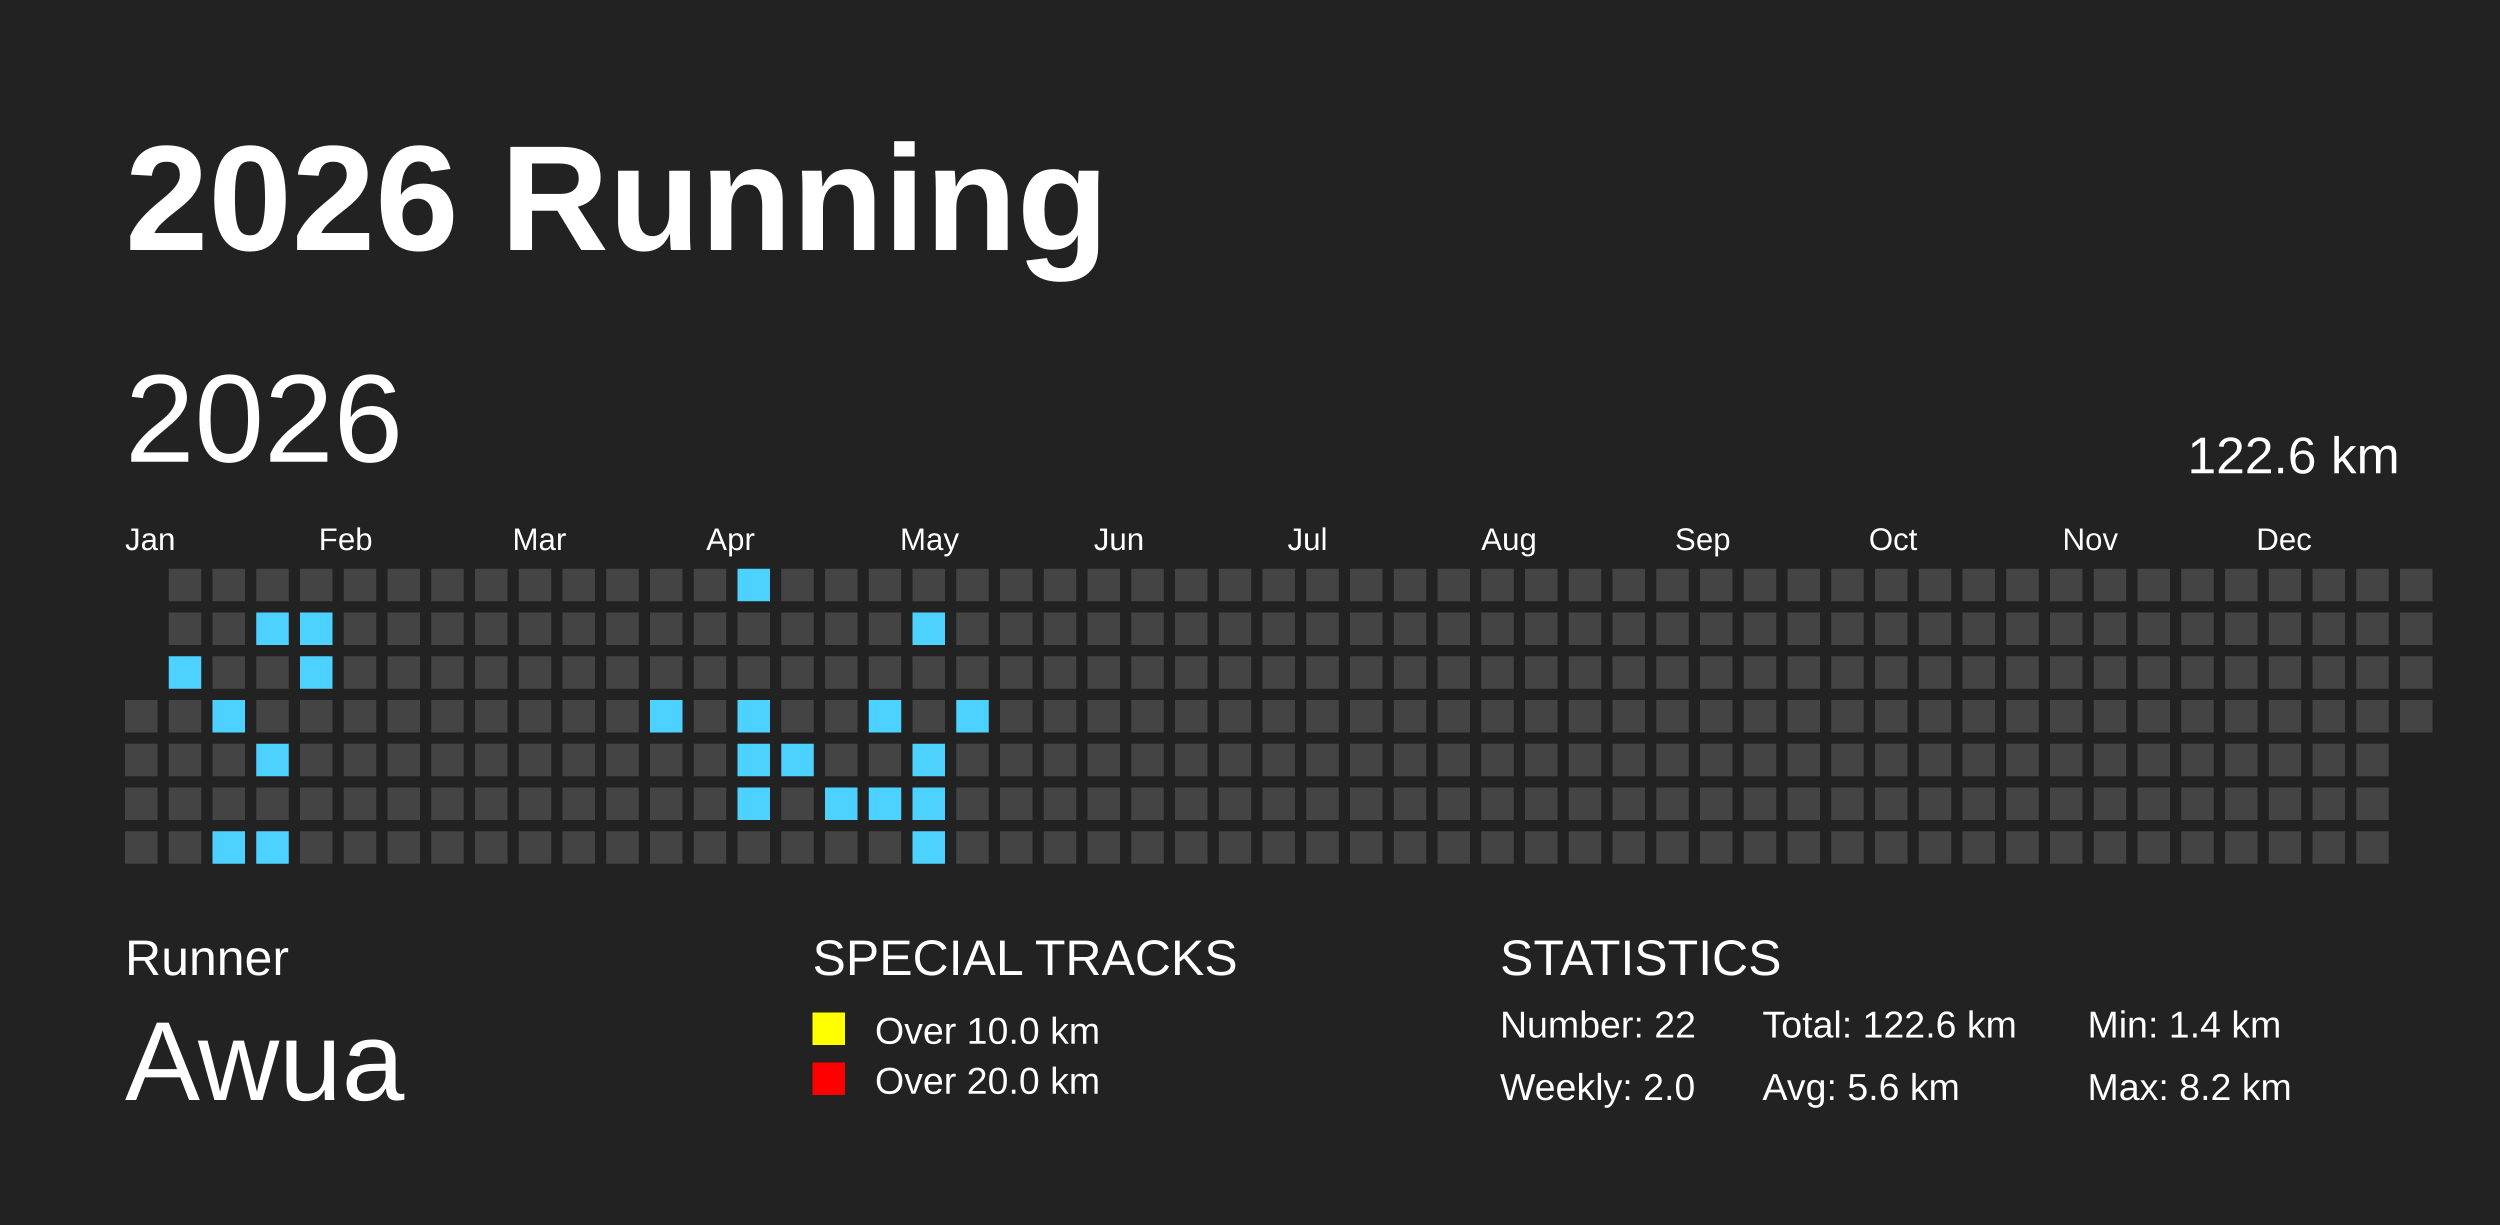
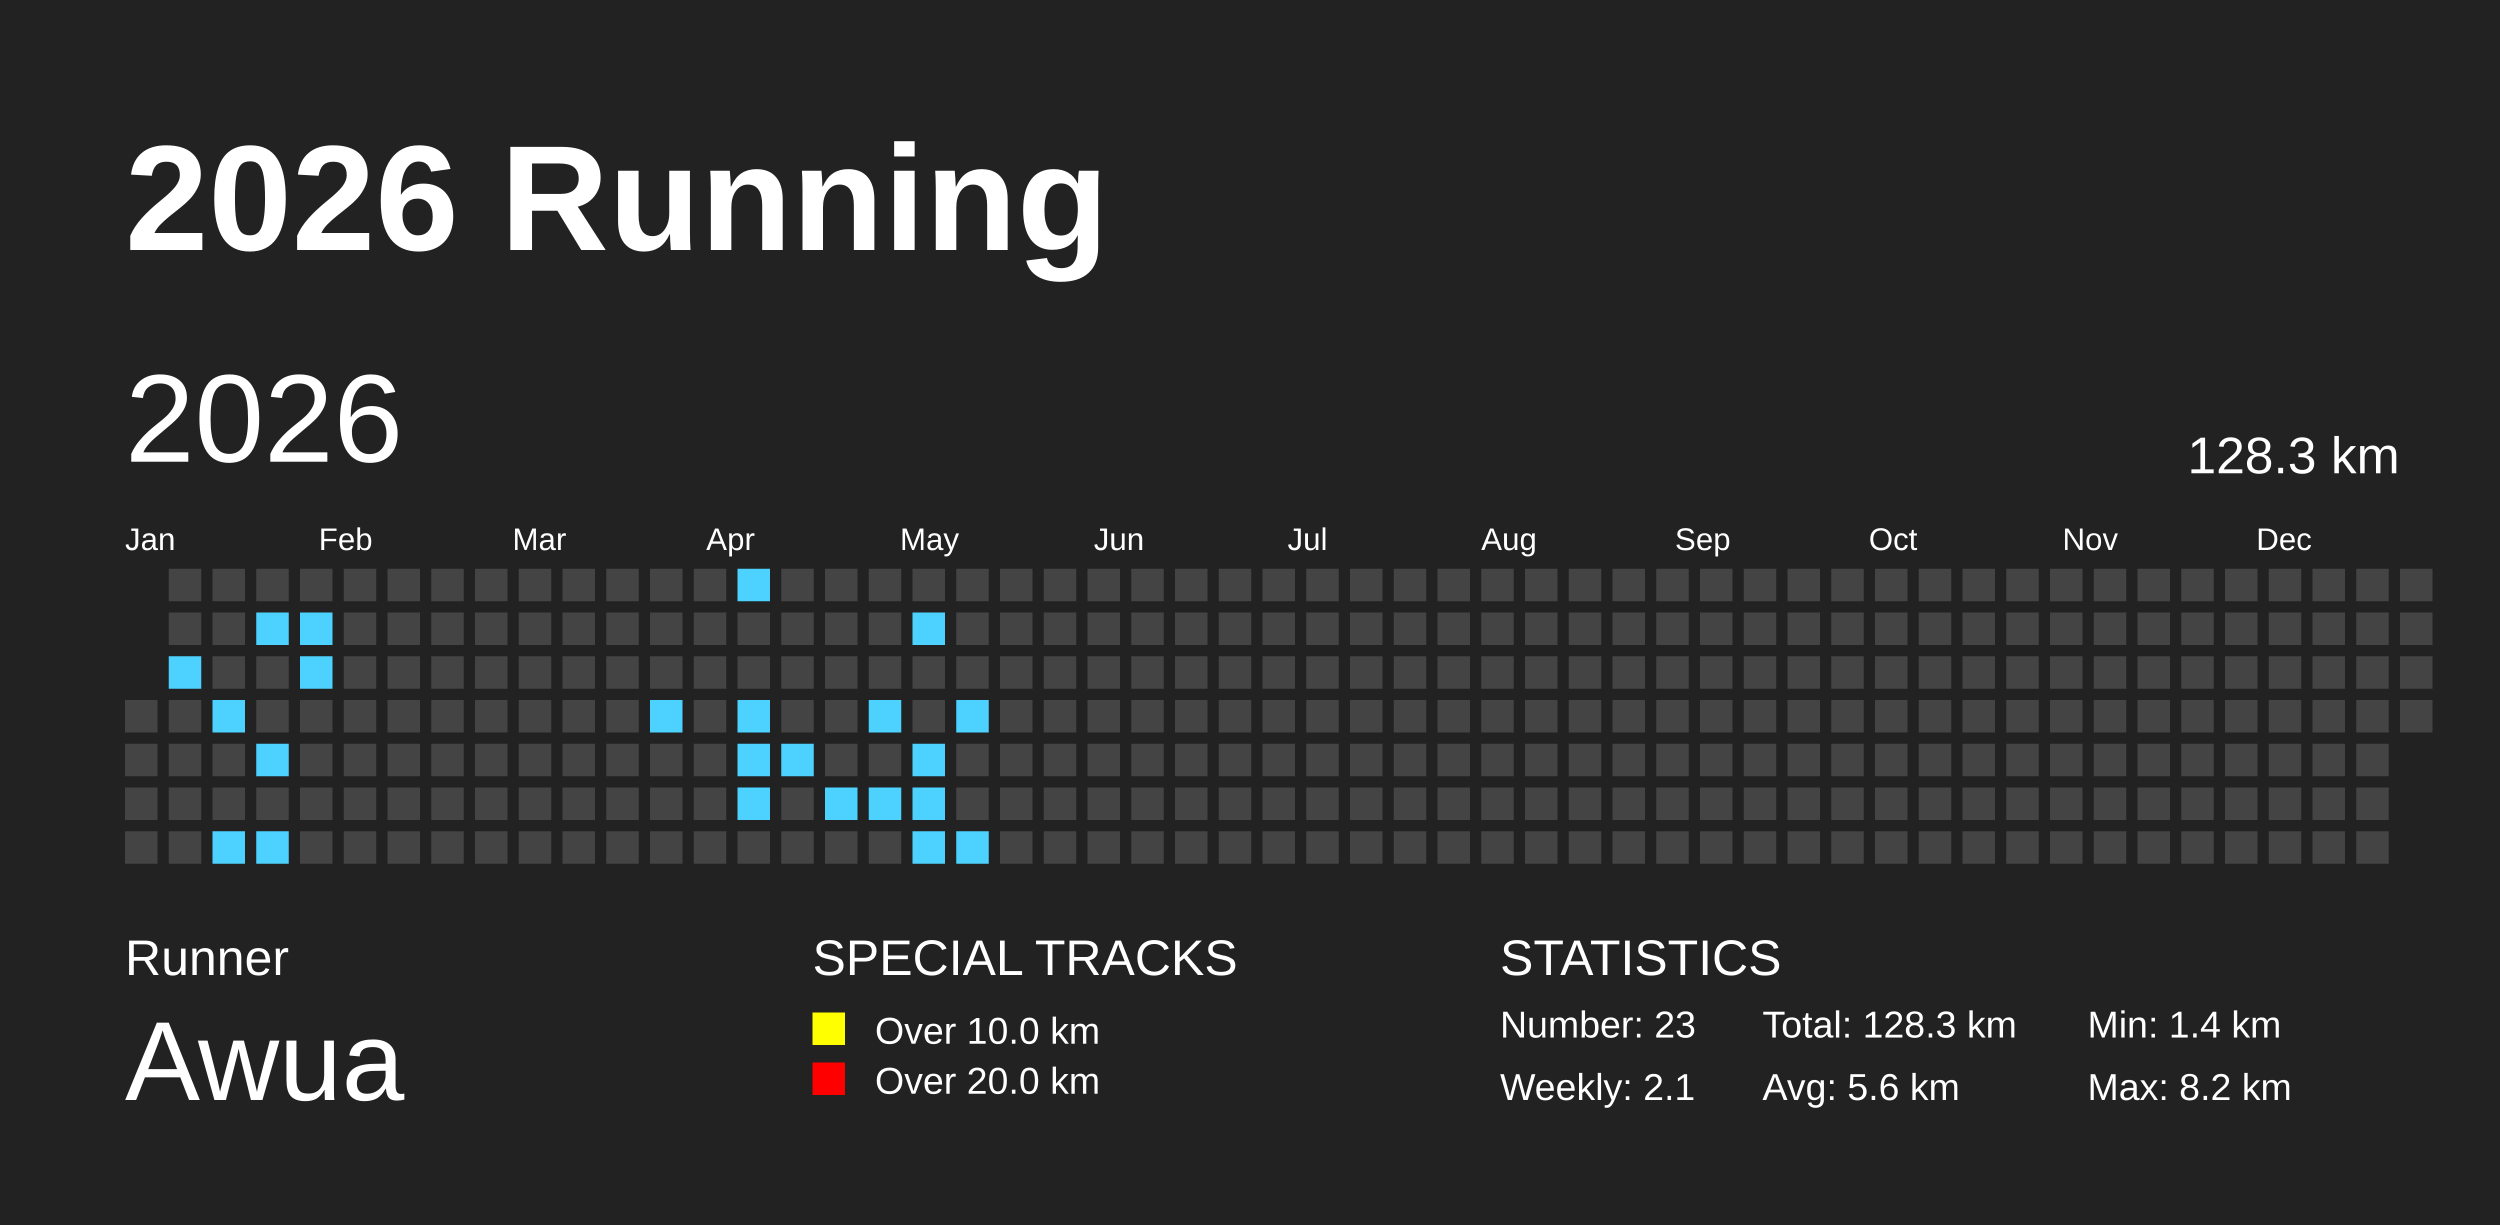
<svg xmlns="http://www.w3.org/2000/svg" baseProfile="full" height="98mm" version="1.1" viewBox="0,0,200,98" width="200mm">
  <defs />
  <rect fill="#222222" height="98" width="200" x="0" y="0" />
  <text fill="#FFFFFF" style="font-size:12px; font-family:Arial; font-weight:bold;" x="10" y="20">2026 Running</text>
  <text fill="#FFFFFF" style="font-size:4px; font-family:Arial" x="10" y="78">Runner</text>
  <text fill="#FFFFFF" style="font-size:9px; font-family:Arial" x="10" y="88">Awua</text>
  <text fill="#FFFFFF" style="font-size:4px; font-family:Arial" x="65" y="78">SPECIAL TRACKS</text>
  <rect fill="yellow" height="2.6" width="2.6" x="65" y="81" />
  <text fill="#FFFFFF" style="font-size:3px; font-family:Arial" x="70" y="83.5">Over 10.0 km</text>
  <rect fill="red" height="2.6" width="2.6" x="65" y="85" />
  <text fill="#FFFFFF" style="font-size:3px; font-family:Arial" x="70" y="87.5">Over 20.0 km</text>
  <text fill="#FFFFFF" style="font-size:4px; font-family:Arial" x="120" y="78">STATISTICS</text>
-   <text fill="#FFFFFF" style="font-size:3px; font-family:Arial" x="120" y="83">Number: 22</text>
-   <text fill="#FFFFFF" style="font-size:3px; font-family:Arial" x="120" y="88">Weekly: 2.0</text>
-   <text fill="#FFFFFF" style="font-size:3px; font-family:Arial" x="141" y="83">Total: 122.6 km</text>
+   <text fill="#FFFFFF" style="font-size:3px; font-family:Arial" x="120" y="83">Number: 23</text>
+   <text fill="#FFFFFF" style="font-size:3px; font-family:Arial" x="120" y="88">Weekly: 2.1</text>
+   <text fill="#FFFFFF" style="font-size:3px; font-family:Arial" x="141" y="83">Total: 128.3 km</text>
  <text fill="#FFFFFF" style="font-size:3px; font-family:Arial" x="141" y="88">Avg: 5.6 km</text>
  <text fill="#FFFFFF" style="font-size:3px; font-family:Arial" x="167" y="83">Min: 1.4 km</text>
  <text fill="#FFFFFF" style="font-size:3px; font-family:Arial" x="167" y="88">Max: 8.2 km</text>
  <text dominant-baseline="hanging" fill="#FFFFFF" style="font-size:10.0px; font-family:Arial;" x="10" y="30">2026</text>
-   <text dominant-baseline="hanging" fill="#FFFFFF" style="font-size:4.125px; font-family:Arial;" x="175" y="35">122.6 km</text>
+   <text dominant-baseline="hanging" fill="#FFFFFF" style="font-size:4.125px; font-family:Arial;" x="175" y="35">128.3 km</text>
  <text fill="#FFFFFF" style="font-size:2.5px; font-family:Arial" x="10.0" y="44">Jan</text>
  <text fill="#FFFFFF" style="font-size:2.5px; font-family:Arial" x="25.5" y="44">Feb</text>
  <text fill="#FFFFFF" style="font-size:2.5px; font-family:Arial" x="41.0" y="44">Mar</text>
  <text fill="#FFFFFF" style="font-size:2.5px; font-family:Arial" x="56.5" y="44">Apr</text>
  <text fill="#FFFFFF" style="font-size:2.5px; font-family:Arial" x="72.0" y="44">May</text>
  <text fill="#FFFFFF" style="font-size:2.5px; font-family:Arial" x="87.5" y="44">Jun</text>
  <text fill="#FFFFFF" style="font-size:2.5px; font-family:Arial" x="103.0" y="44">Jul</text>
  <text fill="#FFFFFF" style="font-size:2.5px; font-family:Arial" x="118.5" y="44">Aug</text>
  <text fill="#FFFFFF" style="font-size:2.5px; font-family:Arial" x="134.0" y="44">Sep</text>
  <text fill="#FFFFFF" style="font-size:2.5px; font-family:Arial" x="149.5" y="44">Oct</text>
  <text fill="#FFFFFF" style="font-size:2.5px; font-family:Arial" x="165.0" y="44">Nov</text>
  <text fill="#FFFFFF" style="font-size:2.5px; font-family:Arial" x="180.5" y="44">Dec</text>
  <rect fill="#444444" height="2.6" width="2.6" x="10.0" y="56.0" />
  <rect fill="#444444" height="2.6" width="2.6" x="10.0" y="59.5" />
  <rect fill="#444444" height="2.6" width="2.6" x="10.0" y="63.0" />
  <rect fill="#444444" height="2.6" width="2.6" x="10.0" y="66.5" />
  <rect fill="#444444" height="2.6" width="2.6" x="13.5" y="45.5" />
  <rect fill="#444444" height="2.6" width="2.6" x="13.5" y="49.0" />
  <rect fill="#4DD2FF" height="2.6" width="2.6" x="13.5" y="52.5" />
  <rect fill="#444444" height="2.6" width="2.6" x="13.5" y="56.0" />
  <rect fill="#444444" height="2.6" width="2.6" x="13.5" y="59.5" />
  <rect fill="#444444" height="2.6" width="2.6" x="13.5" y="63.0" />
  <rect fill="#444444" height="2.6" width="2.6" x="13.5" y="66.5" />
  <rect fill="#444444" height="2.6" width="2.6" x="17.0" y="45.5" />
  <rect fill="#444444" height="2.6" width="2.6" x="17.0" y="49.0" />
  <rect fill="#444444" height="2.6" width="2.6" x="17.0" y="52.5" />
  <rect fill="#4DD2FF" height="2.6" width="2.6" x="17.0" y="56.0" />
  <rect fill="#444444" height="2.6" width="2.6" x="17.0" y="59.5" />
  <rect fill="#444444" height="2.6" width="2.6" x="17.0" y="63.0" />
  <rect fill="#4DD2FF" height="2.6" width="2.6" x="17.0" y="66.5" />
  <rect fill="#444444" height="2.6" width="2.6" x="20.5" y="45.5" />
  <rect fill="#4DD2FF" height="2.6" width="2.6" x="20.5" y="49.0" />
  <rect fill="#444444" height="2.6" width="2.6" x="20.5" y="52.5" />
  <rect fill="#444444" height="2.6" width="2.6" x="20.5" y="56.0" />
  <rect fill="#4DD2FF" height="2.6" width="2.6" x="20.5" y="59.5" />
  <rect fill="#444444" height="2.6" width="2.6" x="20.5" y="63.0" />
  <rect fill="#4DD2FF" height="2.6" width="2.6" x="20.5" y="66.5" />
  <rect fill="#444444" height="2.6" width="2.6" x="24.0" y="45.5" />
  <rect fill="#4DD2FF" height="2.6" width="2.6" x="24.0" y="49.0" />
  <rect fill="#4DD2FF" height="2.6" width="2.6" x="24.0" y="52.5" />
  <rect fill="#444444" height="2.6" width="2.6" x="24.0" y="56.0" />
  <rect fill="#444444" height="2.6" width="2.6" x="24.0" y="59.5" />
  <rect fill="#444444" height="2.6" width="2.6" x="24.0" y="63.0" />
  <rect fill="#444444" height="2.6" width="2.6" x="24.0" y="66.5" />
  <rect fill="#444444" height="2.6" width="2.6" x="27.5" y="45.5" />
  <rect fill="#444444" height="2.6" width="2.6" x="27.5" y="49.0" />
  <rect fill="#444444" height="2.6" width="2.6" x="27.5" y="52.5" />
  <rect fill="#444444" height="2.6" width="2.6" x="27.5" y="56.0" />
  <rect fill="#444444" height="2.6" width="2.6" x="27.5" y="59.5" />
  <rect fill="#444444" height="2.6" width="2.6" x="27.5" y="63.0" />
  <rect fill="#444444" height="2.6" width="2.6" x="27.5" y="66.5" />
  <rect fill="#444444" height="2.6" width="2.6" x="31.0" y="45.5" />
  <rect fill="#444444" height="2.6" width="2.6" x="31.0" y="49.0" />
  <rect fill="#444444" height="2.6" width="2.6" x="31.0" y="52.5" />
  <rect fill="#444444" height="2.6" width="2.6" x="31.0" y="56.0" />
  <rect fill="#444444" height="2.6" width="2.6" x="31.0" y="59.5" />
  <rect fill="#444444" height="2.6" width="2.6" x="31.0" y="63.0" />
  <rect fill="#444444" height="2.6" width="2.6" x="31.0" y="66.5" />
  <rect fill="#444444" height="2.6" width="2.6" x="34.5" y="45.5" />
  <rect fill="#444444" height="2.6" width="2.6" x="34.5" y="49.0" />
  <rect fill="#444444" height="2.6" width="2.6" x="34.5" y="52.5" />
  <rect fill="#444444" height="2.6" width="2.6" x="34.5" y="56.0" />
  <rect fill="#444444" height="2.6" width="2.6" x="34.5" y="59.5" />
  <rect fill="#444444" height="2.6" width="2.6" x="34.5" y="63.0" />
  <rect fill="#444444" height="2.6" width="2.6" x="34.5" y="66.5" />
  <rect fill="#444444" height="2.6" width="2.6" x="38.0" y="45.5" />
  <rect fill="#444444" height="2.6" width="2.6" x="38.0" y="49.0" />
  <rect fill="#444444" height="2.6" width="2.6" x="38.0" y="52.5" />
  <rect fill="#444444" height="2.6" width="2.6" x="38.0" y="56.0" />
  <rect fill="#444444" height="2.6" width="2.6" x="38.0" y="59.5" />
  <rect fill="#444444" height="2.6" width="2.6" x="38.0" y="63.0" />
  <rect fill="#444444" height="2.6" width="2.6" x="38.0" y="66.5" />
  <rect fill="#444444" height="2.6" width="2.6" x="41.5" y="45.5" />
  <rect fill="#444444" height="2.6" width="2.6" x="41.5" y="49.0" />
  <rect fill="#444444" height="2.6" width="2.6" x="41.5" y="52.5" />
  <rect fill="#444444" height="2.6" width="2.6" x="41.5" y="56.0" />
  <rect fill="#444444" height="2.6" width="2.6" x="41.5" y="59.5" />
  <rect fill="#444444" height="2.6" width="2.6" x="41.5" y="63.0" />
  <rect fill="#444444" height="2.6" width="2.6" x="41.5" y="66.5" />
  <rect fill="#444444" height="2.6" width="2.6" x="45.0" y="45.5" />
  <rect fill="#444444" height="2.6" width="2.6" x="45.0" y="49.0" />
  <rect fill="#444444" height="2.6" width="2.6" x="45.0" y="52.5" />
  <rect fill="#444444" height="2.6" width="2.6" x="45.0" y="56.0" />
  <rect fill="#444444" height="2.6" width="2.6" x="45.0" y="59.5" />
  <rect fill="#444444" height="2.6" width="2.6" x="45.0" y="63.0" />
  <rect fill="#444444" height="2.6" width="2.6" x="45.0" y="66.5" />
  <rect fill="#444444" height="2.6" width="2.6" x="48.5" y="45.5" />
  <rect fill="#444444" height="2.6" width="2.6" x="48.5" y="49.0" />
  <rect fill="#444444" height="2.6" width="2.6" x="48.5" y="52.5" />
  <rect fill="#444444" height="2.6" width="2.6" x="48.5" y="56.0" />
  <rect fill="#444444" height="2.6" width="2.6" x="48.5" y="59.5" />
  <rect fill="#444444" height="2.6" width="2.6" x="48.5" y="63.0" />
  <rect fill="#444444" height="2.6" width="2.6" x="48.5" y="66.5" />
  <rect fill="#444444" height="2.6" width="2.6" x="52.0" y="45.5" />
  <rect fill="#444444" height="2.6" width="2.6" x="52.0" y="49.0" />
  <rect fill="#444444" height="2.6" width="2.6" x="52.0" y="52.5" />
  <rect fill="#4DD2FF" height="2.6" width="2.6" x="52.0" y="56.0" />
  <rect fill="#444444" height="2.6" width="2.6" x="52.0" y="59.5" />
  <rect fill="#444444" height="2.6" width="2.6" x="52.0" y="63.0" />
  <rect fill="#444444" height="2.6" width="2.6" x="52.0" y="66.5" />
  <rect fill="#444444" height="2.6" width="2.6" x="55.5" y="45.5" />
  <rect fill="#444444" height="2.6" width="2.6" x="55.5" y="49.0" />
  <rect fill="#444444" height="2.6" width="2.6" x="55.5" y="52.5" />
  <rect fill="#444444" height="2.6" width="2.6" x="55.5" y="56.0" />
  <rect fill="#444444" height="2.6" width="2.6" x="55.5" y="59.5" />
  <rect fill="#444444" height="2.6" width="2.6" x="55.5" y="63.0" />
  <rect fill="#444444" height="2.6" width="2.6" x="55.5" y="66.5" />
  <rect fill="#4DD2FF" height="2.6" width="2.6" x="59.0" y="45.5" />
  <rect fill="#444444" height="2.6" width="2.6" x="59.0" y="49.0" />
  <rect fill="#444444" height="2.6" width="2.6" x="59.0" y="52.5" />
  <rect fill="#4DD2FF" height="2.6" width="2.6" x="59.0" y="56.0" />
  <rect fill="#4DD2FF" height="2.6" width="2.6" x="59.0" y="59.5" />
  <rect fill="#4DD2FF" height="2.6" width="2.6" x="59.0" y="63.0" />
  <rect fill="#444444" height="2.6" width="2.6" x="59.0" y="66.5" />
  <rect fill="#444444" height="2.6" width="2.6" x="62.5" y="45.5" />
  <rect fill="#444444" height="2.6" width="2.6" x="62.5" y="49.0" />
  <rect fill="#444444" height="2.6" width="2.6" x="62.5" y="52.5" />
  <rect fill="#444444" height="2.6" width="2.6" x="62.5" y="56.0" />
  <rect fill="#4DD2FF" height="2.6" width="2.6" x="62.5" y="59.5" />
  <rect fill="#444444" height="2.6" width="2.6" x="62.5" y="63.0" />
  <rect fill="#444444" height="2.6" width="2.6" x="62.5" y="66.5" />
  <rect fill="#444444" height="2.6" width="2.6" x="66.0" y="45.5" />
  <rect fill="#444444" height="2.6" width="2.6" x="66.0" y="49.0" />
  <rect fill="#444444" height="2.6" width="2.6" x="66.0" y="52.5" />
  <rect fill="#444444" height="2.6" width="2.6" x="66.0" y="56.0" />
  <rect fill="#444444" height="2.6" width="2.6" x="66.0" y="59.5" />
  <rect fill="#4DD2FF" height="2.6" width="2.6" x="66.0" y="63.0" />
  <rect fill="#444444" height="2.6" width="2.6" x="66.0" y="66.5" />
  <rect fill="#444444" height="2.6" width="2.6" x="69.5" y="45.5" />
  <rect fill="#444444" height="2.6" width="2.6" x="69.5" y="49.0" />
  <rect fill="#444444" height="2.6" width="2.6" x="69.5" y="52.5" />
  <rect fill="#4DD2FF" height="2.6" width="2.6" x="69.5" y="56.0" />
  <rect fill="#444444" height="2.6" width="2.6" x="69.5" y="59.5" />
  <rect fill="#4DD2FF" height="2.6" width="2.6" x="69.5" y="63.0" />
  <rect fill="#444444" height="2.6" width="2.6" x="69.5" y="66.5" />
  <rect fill="#444444" height="2.6" width="2.6" x="73.0" y="45.5" />
  <rect fill="#4DD2FF" height="2.6" width="2.6" x="73.0" y="49.0" />
  <rect fill="#444444" height="2.6" width="2.6" x="73.0" y="52.5" />
  <rect fill="#444444" height="2.6" width="2.6" x="73.0" y="56.0" />
  <rect fill="#4DD2FF" height="2.6" width="2.6" x="73.0" y="59.5" />
  <rect fill="#4DD2FF" height="2.6" width="2.6" x="73.0" y="63.0" />
  <rect fill="#4DD2FF" height="2.6" width="2.6" x="73.0" y="66.5" />
  <rect fill="#444444" height="2.6" width="2.6" x="76.5" y="45.5" />
  <rect fill="#444444" height="2.6" width="2.6" x="76.5" y="49.0" />
  <rect fill="#444444" height="2.6" width="2.6" x="76.5" y="52.5" />
  <rect fill="#4DD2FF" height="2.6" width="2.6" x="76.5" y="56.0" />
  <rect fill="#444444" height="2.6" width="2.6" x="76.5" y="59.5" />
  <rect fill="#444444" height="2.6" width="2.6" x="76.5" y="63.0" />
-   <rect fill="#444444" height="2.6" width="2.6" x="76.5" y="66.5" />
+   <rect fill="#4DD2FF" height="2.6" width="2.6" x="76.5" y="66.5" />
  <rect fill="#444444" height="2.6" width="2.6" x="80.0" y="45.5" />
  <rect fill="#444444" height="2.6" width="2.6" x="80.0" y="49.0" />
  <rect fill="#444444" height="2.6" width="2.6" x="80.0" y="52.5" />
  <rect fill="#444444" height="2.6" width="2.6" x="80.0" y="56.0" />
  <rect fill="#444444" height="2.6" width="2.6" x="80.0" y="59.5" />
  <rect fill="#444444" height="2.6" width="2.6" x="80.0" y="63.0" />
  <rect fill="#444444" height="2.6" width="2.6" x="80.0" y="66.5" />
  <rect fill="#444444" height="2.6" width="2.6" x="83.5" y="45.5" />
  <rect fill="#444444" height="2.6" width="2.6" x="83.5" y="49.0" />
  <rect fill="#444444" height="2.6" width="2.6" x="83.5" y="52.5" />
  <rect fill="#444444" height="2.6" width="2.6" x="83.5" y="56.0" />
  <rect fill="#444444" height="2.6" width="2.6" x="83.5" y="59.5" />
  <rect fill="#444444" height="2.6" width="2.6" x="83.5" y="63.0" />
  <rect fill="#444444" height="2.6" width="2.6" x="83.5" y="66.5" />
  <rect fill="#444444" height="2.6" width="2.6" x="87.0" y="45.5" />
  <rect fill="#444444" height="2.6" width="2.6" x="87.0" y="49.0" />
  <rect fill="#444444" height="2.6" width="2.6" x="87.0" y="52.5" />
  <rect fill="#444444" height="2.6" width="2.6" x="87.0" y="56.0" />
  <rect fill="#444444" height="2.6" width="2.6" x="87.0" y="59.5" />
  <rect fill="#444444" height="2.6" width="2.6" x="87.0" y="63.0" />
  <rect fill="#444444" height="2.6" width="2.6" x="87.0" y="66.5" />
  <rect fill="#444444" height="2.6" width="2.6" x="90.5" y="45.5" />
  <rect fill="#444444" height="2.6" width="2.6" x="90.5" y="49.0" />
  <rect fill="#444444" height="2.6" width="2.6" x="90.5" y="52.5" />
  <rect fill="#444444" height="2.6" width="2.6" x="90.5" y="56.0" />
  <rect fill="#444444" height="2.6" width="2.6" x="90.5" y="59.5" />
  <rect fill="#444444" height="2.6" width="2.6" x="90.5" y="63.0" />
  <rect fill="#444444" height="2.6" width="2.6" x="90.5" y="66.5" />
  <rect fill="#444444" height="2.6" width="2.6" x="94.0" y="45.5" />
  <rect fill="#444444" height="2.6" width="2.6" x="94.0" y="49.0" />
  <rect fill="#444444" height="2.6" width="2.6" x="94.0" y="52.5" />
  <rect fill="#444444" height="2.6" width="2.6" x="94.0" y="56.0" />
  <rect fill="#444444" height="2.6" width="2.6" x="94.0" y="59.5" />
  <rect fill="#444444" height="2.6" width="2.6" x="94.0" y="63.0" />
  <rect fill="#444444" height="2.6" width="2.6" x="94.0" y="66.5" />
  <rect fill="#444444" height="2.6" width="2.6" x="97.5" y="45.5" />
  <rect fill="#444444" height="2.6" width="2.6" x="97.5" y="49.0" />
  <rect fill="#444444" height="2.6" width="2.6" x="97.5" y="52.5" />
  <rect fill="#444444" height="2.6" width="2.6" x="97.5" y="56.0" />
  <rect fill="#444444" height="2.6" width="2.6" x="97.5" y="59.5" />
  <rect fill="#444444" height="2.6" width="2.6" x="97.5" y="63.0" />
  <rect fill="#444444" height="2.6" width="2.6" x="97.5" y="66.5" />
  <rect fill="#444444" height="2.6" width="2.6" x="101.0" y="45.5" />
  <rect fill="#444444" height="2.6" width="2.6" x="101.0" y="49.0" />
  <rect fill="#444444" height="2.6" width="2.6" x="101.0" y="52.5" />
  <rect fill="#444444" height="2.6" width="2.6" x="101.0" y="56.0" />
  <rect fill="#444444" height="2.6" width="2.6" x="101.0" y="59.5" />
  <rect fill="#444444" height="2.6" width="2.6" x="101.0" y="63.0" />
  <rect fill="#444444" height="2.6" width="2.6" x="101.0" y="66.5" />
  <rect fill="#444444" height="2.6" width="2.6" x="104.5" y="45.5" />
  <rect fill="#444444" height="2.6" width="2.6" x="104.5" y="49.0" />
  <rect fill="#444444" height="2.6" width="2.6" x="104.5" y="52.5" />
  <rect fill="#444444" height="2.6" width="2.6" x="104.5" y="56.0" />
  <rect fill="#444444" height="2.6" width="2.6" x="104.5" y="59.5" />
  <rect fill="#444444" height="2.6" width="2.6" x="104.5" y="63.0" />
  <rect fill="#444444" height="2.6" width="2.6" x="104.5" y="66.5" />
  <rect fill="#444444" height="2.6" width="2.6" x="108.0" y="45.5" />
  <rect fill="#444444" height="2.6" width="2.6" x="108.0" y="49.0" />
  <rect fill="#444444" height="2.6" width="2.6" x="108.0" y="52.5" />
  <rect fill="#444444" height="2.6" width="2.6" x="108.0" y="56.0" />
  <rect fill="#444444" height="2.6" width="2.6" x="108.0" y="59.5" />
  <rect fill="#444444" height="2.6" width="2.6" x="108.0" y="63.0" />
  <rect fill="#444444" height="2.6" width="2.6" x="108.0" y="66.5" />
  <rect fill="#444444" height="2.6" width="2.6" x="111.5" y="45.5" />
  <rect fill="#444444" height="2.6" width="2.6" x="111.5" y="49.0" />
  <rect fill="#444444" height="2.6" width="2.6" x="111.5" y="52.5" />
  <rect fill="#444444" height="2.6" width="2.6" x="111.5" y="56.0" />
  <rect fill="#444444" height="2.6" width="2.6" x="111.5" y="59.5" />
  <rect fill="#444444" height="2.6" width="2.6" x="111.5" y="63.0" />
  <rect fill="#444444" height="2.6" width="2.6" x="111.5" y="66.5" />
  <rect fill="#444444" height="2.6" width="2.6" x="115.0" y="45.5" />
  <rect fill="#444444" height="2.6" width="2.6" x="115.0" y="49.0" />
  <rect fill="#444444" height="2.6" width="2.6" x="115.0" y="52.5" />
  <rect fill="#444444" height="2.6" width="2.6" x="115.0" y="56.0" />
  <rect fill="#444444" height="2.6" width="2.6" x="115.0" y="59.5" />
  <rect fill="#444444" height="2.6" width="2.6" x="115.0" y="63.0" />
  <rect fill="#444444" height="2.6" width="2.6" x="115.0" y="66.5" />
  <rect fill="#444444" height="2.6" width="2.6" x="118.5" y="45.5" />
  <rect fill="#444444" height="2.6" width="2.6" x="118.5" y="49.0" />
  <rect fill="#444444" height="2.6" width="2.6" x="118.5" y="52.5" />
  <rect fill="#444444" height="2.6" width="2.6" x="118.5" y="56.0" />
  <rect fill="#444444" height="2.6" width="2.6" x="118.5" y="59.5" />
  <rect fill="#444444" height="2.6" width="2.6" x="118.5" y="63.0" />
  <rect fill="#444444" height="2.6" width="2.6" x="118.5" y="66.5" />
  <rect fill="#444444" height="2.6" width="2.6" x="122.0" y="45.5" />
  <rect fill="#444444" height="2.6" width="2.6" x="122.0" y="49.0" />
  <rect fill="#444444" height="2.6" width="2.6" x="122.0" y="52.5" />
  <rect fill="#444444" height="2.6" width="2.6" x="122.0" y="56.0" />
  <rect fill="#444444" height="2.6" width="2.6" x="122.0" y="59.5" />
  <rect fill="#444444" height="2.6" width="2.6" x="122.0" y="63.0" />
  <rect fill="#444444" height="2.6" width="2.6" x="122.0" y="66.5" />
  <rect fill="#444444" height="2.6" width="2.6" x="125.5" y="45.5" />
  <rect fill="#444444" height="2.6" width="2.6" x="125.5" y="49.0" />
  <rect fill="#444444" height="2.6" width="2.6" x="125.5" y="52.5" />
  <rect fill="#444444" height="2.6" width="2.6" x="125.5" y="56.0" />
  <rect fill="#444444" height="2.6" width="2.6" x="125.5" y="59.5" />
  <rect fill="#444444" height="2.6" width="2.6" x="125.5" y="63.0" />
  <rect fill="#444444" height="2.6" width="2.6" x="125.5" y="66.5" />
  <rect fill="#444444" height="2.6" width="2.6" x="129.0" y="45.5" />
  <rect fill="#444444" height="2.6" width="2.6" x="129.0" y="49.0" />
  <rect fill="#444444" height="2.6" width="2.6" x="129.0" y="52.5" />
  <rect fill="#444444" height="2.6" width="2.6" x="129.0" y="56.0" />
  <rect fill="#444444" height="2.6" width="2.6" x="129.0" y="59.5" />
  <rect fill="#444444" height="2.6" width="2.6" x="129.0" y="63.0" />
  <rect fill="#444444" height="2.6" width="2.6" x="129.0" y="66.5" />
  <rect fill="#444444" height="2.6" width="2.6" x="132.5" y="45.5" />
  <rect fill="#444444" height="2.6" width="2.6" x="132.5" y="49.0" />
  <rect fill="#444444" height="2.6" width="2.6" x="132.5" y="52.5" />
  <rect fill="#444444" height="2.6" width="2.6" x="132.5" y="56.0" />
  <rect fill="#444444" height="2.6" width="2.6" x="132.5" y="59.5" />
  <rect fill="#444444" height="2.6" width="2.6" x="132.5" y="63.0" />
  <rect fill="#444444" height="2.6" width="2.6" x="132.5" y="66.5" />
  <rect fill="#444444" height="2.6" width="2.6" x="136.0" y="45.5" />
  <rect fill="#444444" height="2.6" width="2.6" x="136.0" y="49.0" />
  <rect fill="#444444" height="2.6" width="2.6" x="136.0" y="52.5" />
  <rect fill="#444444" height="2.6" width="2.6" x="136.0" y="56.0" />
  <rect fill="#444444" height="2.6" width="2.6" x="136.0" y="59.5" />
  <rect fill="#444444" height="2.6" width="2.6" x="136.0" y="63.0" />
  <rect fill="#444444" height="2.6" width="2.6" x="136.0" y="66.5" />
  <rect fill="#444444" height="2.6" width="2.6" x="139.5" y="45.5" />
  <rect fill="#444444" height="2.6" width="2.6" x="139.5" y="49.0" />
  <rect fill="#444444" height="2.6" width="2.6" x="139.5" y="52.5" />
  <rect fill="#444444" height="2.6" width="2.6" x="139.5" y="56.0" />
  <rect fill="#444444" height="2.6" width="2.6" x="139.5" y="59.5" />
  <rect fill="#444444" height="2.6" width="2.6" x="139.5" y="63.0" />
  <rect fill="#444444" height="2.6" width="2.6" x="139.5" y="66.5" />
  <rect fill="#444444" height="2.6" width="2.6" x="143.0" y="45.5" />
  <rect fill="#444444" height="2.6" width="2.6" x="143.0" y="49.0" />
  <rect fill="#444444" height="2.6" width="2.6" x="143.0" y="52.5" />
  <rect fill="#444444" height="2.6" width="2.6" x="143.0" y="56.0" />
  <rect fill="#444444" height="2.6" width="2.6" x="143.0" y="59.5" />
  <rect fill="#444444" height="2.6" width="2.6" x="143.0" y="63.0" />
  <rect fill="#444444" height="2.6" width="2.6" x="143.0" y="66.5" />
  <rect fill="#444444" height="2.6" width="2.6" x="146.5" y="45.5" />
  <rect fill="#444444" height="2.6" width="2.6" x="146.5" y="49.0" />
  <rect fill="#444444" height="2.6" width="2.6" x="146.5" y="52.5" />
  <rect fill="#444444" height="2.6" width="2.6" x="146.5" y="56.0" />
  <rect fill="#444444" height="2.6" width="2.6" x="146.5" y="59.5" />
  <rect fill="#444444" height="2.6" width="2.6" x="146.5" y="63.0" />
  <rect fill="#444444" height="2.6" width="2.6" x="146.5" y="66.5" />
  <rect fill="#444444" height="2.6" width="2.6" x="150.0" y="45.5" />
  <rect fill="#444444" height="2.6" width="2.6" x="150.0" y="49.0" />
  <rect fill="#444444" height="2.6" width="2.6" x="150.0" y="52.5" />
  <rect fill="#444444" height="2.6" width="2.6" x="150.0" y="56.0" />
  <rect fill="#444444" height="2.6" width="2.6" x="150.0" y="59.5" />
  <rect fill="#444444" height="2.6" width="2.6" x="150.0" y="63.0" />
  <rect fill="#444444" height="2.6" width="2.6" x="150.0" y="66.5" />
  <rect fill="#444444" height="2.6" width="2.6" x="153.5" y="45.5" />
  <rect fill="#444444" height="2.6" width="2.6" x="153.5" y="49.0" />
  <rect fill="#444444" height="2.6" width="2.6" x="153.5" y="52.5" />
  <rect fill="#444444" height="2.6" width="2.6" x="153.5" y="56.0" />
  <rect fill="#444444" height="2.6" width="2.6" x="153.5" y="59.5" />
  <rect fill="#444444" height="2.6" width="2.6" x="153.5" y="63.0" />
  <rect fill="#444444" height="2.6" width="2.6" x="153.5" y="66.5" />
  <rect fill="#444444" height="2.6" width="2.6" x="157.0" y="45.5" />
  <rect fill="#444444" height="2.6" width="2.6" x="157.0" y="49.0" />
  <rect fill="#444444" height="2.6" width="2.6" x="157.0" y="52.5" />
  <rect fill="#444444" height="2.6" width="2.6" x="157.0" y="56.0" />
  <rect fill="#444444" height="2.6" width="2.6" x="157.0" y="59.5" />
  <rect fill="#444444" height="2.6" width="2.6" x="157.0" y="63.0" />
  <rect fill="#444444" height="2.6" width="2.6" x="157.0" y="66.5" />
  <rect fill="#444444" height="2.6" width="2.6" x="160.5" y="45.5" />
  <rect fill="#444444" height="2.6" width="2.6" x="160.5" y="49.0" />
  <rect fill="#444444" height="2.6" width="2.6" x="160.5" y="52.5" />
  <rect fill="#444444" height="2.6" width="2.6" x="160.5" y="56.0" />
  <rect fill="#444444" height="2.6" width="2.6" x="160.5" y="59.5" />
  <rect fill="#444444" height="2.6" width="2.6" x="160.5" y="63.0" />
  <rect fill="#444444" height="2.6" width="2.6" x="160.5" y="66.5" />
  <rect fill="#444444" height="2.6" width="2.6" x="164.0" y="45.5" />
  <rect fill="#444444" height="2.6" width="2.6" x="164.0" y="49.0" />
  <rect fill="#444444" height="2.6" width="2.6" x="164.0" y="52.5" />
  <rect fill="#444444" height="2.6" width="2.6" x="164.0" y="56.0" />
  <rect fill="#444444" height="2.6" width="2.6" x="164.0" y="59.5" />
  <rect fill="#444444" height="2.6" width="2.6" x="164.0" y="63.0" />
  <rect fill="#444444" height="2.6" width="2.6" x="164.0" y="66.5" />
  <rect fill="#444444" height="2.6" width="2.6" x="167.5" y="45.5" />
  <rect fill="#444444" height="2.6" width="2.6" x="167.5" y="49.0" />
  <rect fill="#444444" height="2.6" width="2.6" x="167.5" y="52.5" />
  <rect fill="#444444" height="2.6" width="2.6" x="167.5" y="56.0" />
  <rect fill="#444444" height="2.6" width="2.6" x="167.5" y="59.5" />
  <rect fill="#444444" height="2.6" width="2.6" x="167.5" y="63.0" />
  <rect fill="#444444" height="2.6" width="2.6" x="167.5" y="66.5" />
  <rect fill="#444444" height="2.6" width="2.6" x="171.0" y="45.5" />
  <rect fill="#444444" height="2.6" width="2.6" x="171.0" y="49.0" />
  <rect fill="#444444" height="2.6" width="2.6" x="171.0" y="52.5" />
  <rect fill="#444444" height="2.6" width="2.6" x="171.0" y="56.0" />
  <rect fill="#444444" height="2.6" width="2.6" x="171.0" y="59.5" />
  <rect fill="#444444" height="2.6" width="2.6" x="171.0" y="63.0" />
  <rect fill="#444444" height="2.6" width="2.6" x="171.0" y="66.5" />
  <rect fill="#444444" height="2.6" width="2.6" x="174.5" y="45.5" />
  <rect fill="#444444" height="2.6" width="2.6" x="174.5" y="49.0" />
  <rect fill="#444444" height="2.6" width="2.6" x="174.5" y="52.5" />
  <rect fill="#444444" height="2.6" width="2.6" x="174.5" y="56.0" />
  <rect fill="#444444" height="2.6" width="2.6" x="174.5" y="59.5" />
  <rect fill="#444444" height="2.6" width="2.6" x="174.5" y="63.0" />
  <rect fill="#444444" height="2.6" width="2.6" x="174.5" y="66.5" />
  <rect fill="#444444" height="2.6" width="2.6" x="178.0" y="45.5" />
  <rect fill="#444444" height="2.6" width="2.6" x="178.0" y="49.0" />
  <rect fill="#444444" height="2.6" width="2.6" x="178.0" y="52.5" />
  <rect fill="#444444" height="2.6" width="2.6" x="178.0" y="56.0" />
  <rect fill="#444444" height="2.6" width="2.6" x="178.0" y="59.5" />
  <rect fill="#444444" height="2.6" width="2.6" x="178.0" y="63.0" />
  <rect fill="#444444" height="2.6" width="2.6" x="178.0" y="66.5" />
  <rect fill="#444444" height="2.6" width="2.6" x="181.5" y="45.5" />
  <rect fill="#444444" height="2.6" width="2.6" x="181.5" y="49.0" />
  <rect fill="#444444" height="2.6" width="2.6" x="181.5" y="52.5" />
  <rect fill="#444444" height="2.6" width="2.6" x="181.5" y="56.0" />
  <rect fill="#444444" height="2.6" width="2.6" x="181.5" y="59.5" />
  <rect fill="#444444" height="2.6" width="2.6" x="181.5" y="63.0" />
  <rect fill="#444444" height="2.6" width="2.6" x="181.5" y="66.5" />
  <rect fill="#444444" height="2.6" width="2.6" x="185.0" y="45.5" />
  <rect fill="#444444" height="2.6" width="2.6" x="185.0" y="49.0" />
  <rect fill="#444444" height="2.6" width="2.6" x="185.0" y="52.5" />
  <rect fill="#444444" height="2.6" width="2.6" x="185.0" y="56.0" />
  <rect fill="#444444" height="2.6" width="2.6" x="185.0" y="59.5" />
  <rect fill="#444444" height="2.6" width="2.6" x="185.0" y="63.0" />
  <rect fill="#444444" height="2.6" width="2.6" x="185.0" y="66.5" />
  <rect fill="#444444" height="2.6" width="2.6" x="188.5" y="45.5" />
  <rect fill="#444444" height="2.6" width="2.6" x="188.5" y="49.0" />
  <rect fill="#444444" height="2.6" width="2.6" x="188.5" y="52.5" />
  <rect fill="#444444" height="2.6" width="2.6" x="188.5" y="56.0" />
  <rect fill="#444444" height="2.6" width="2.6" x="188.5" y="59.5" />
  <rect fill="#444444" height="2.6" width="2.6" x="188.5" y="63.0" />
  <rect fill="#444444" height="2.6" width="2.6" x="188.5" y="66.5" />
  <rect fill="#444444" height="2.6" width="2.6" x="192.0" y="45.5" />
  <rect fill="#444444" height="2.6" width="2.6" x="192.0" y="49.0" />
  <rect fill="#444444" height="2.6" width="2.6" x="192.0" y="52.5" />
  <rect fill="#444444" height="2.6" width="2.6" x="192.0" y="56.0" />
</svg>
